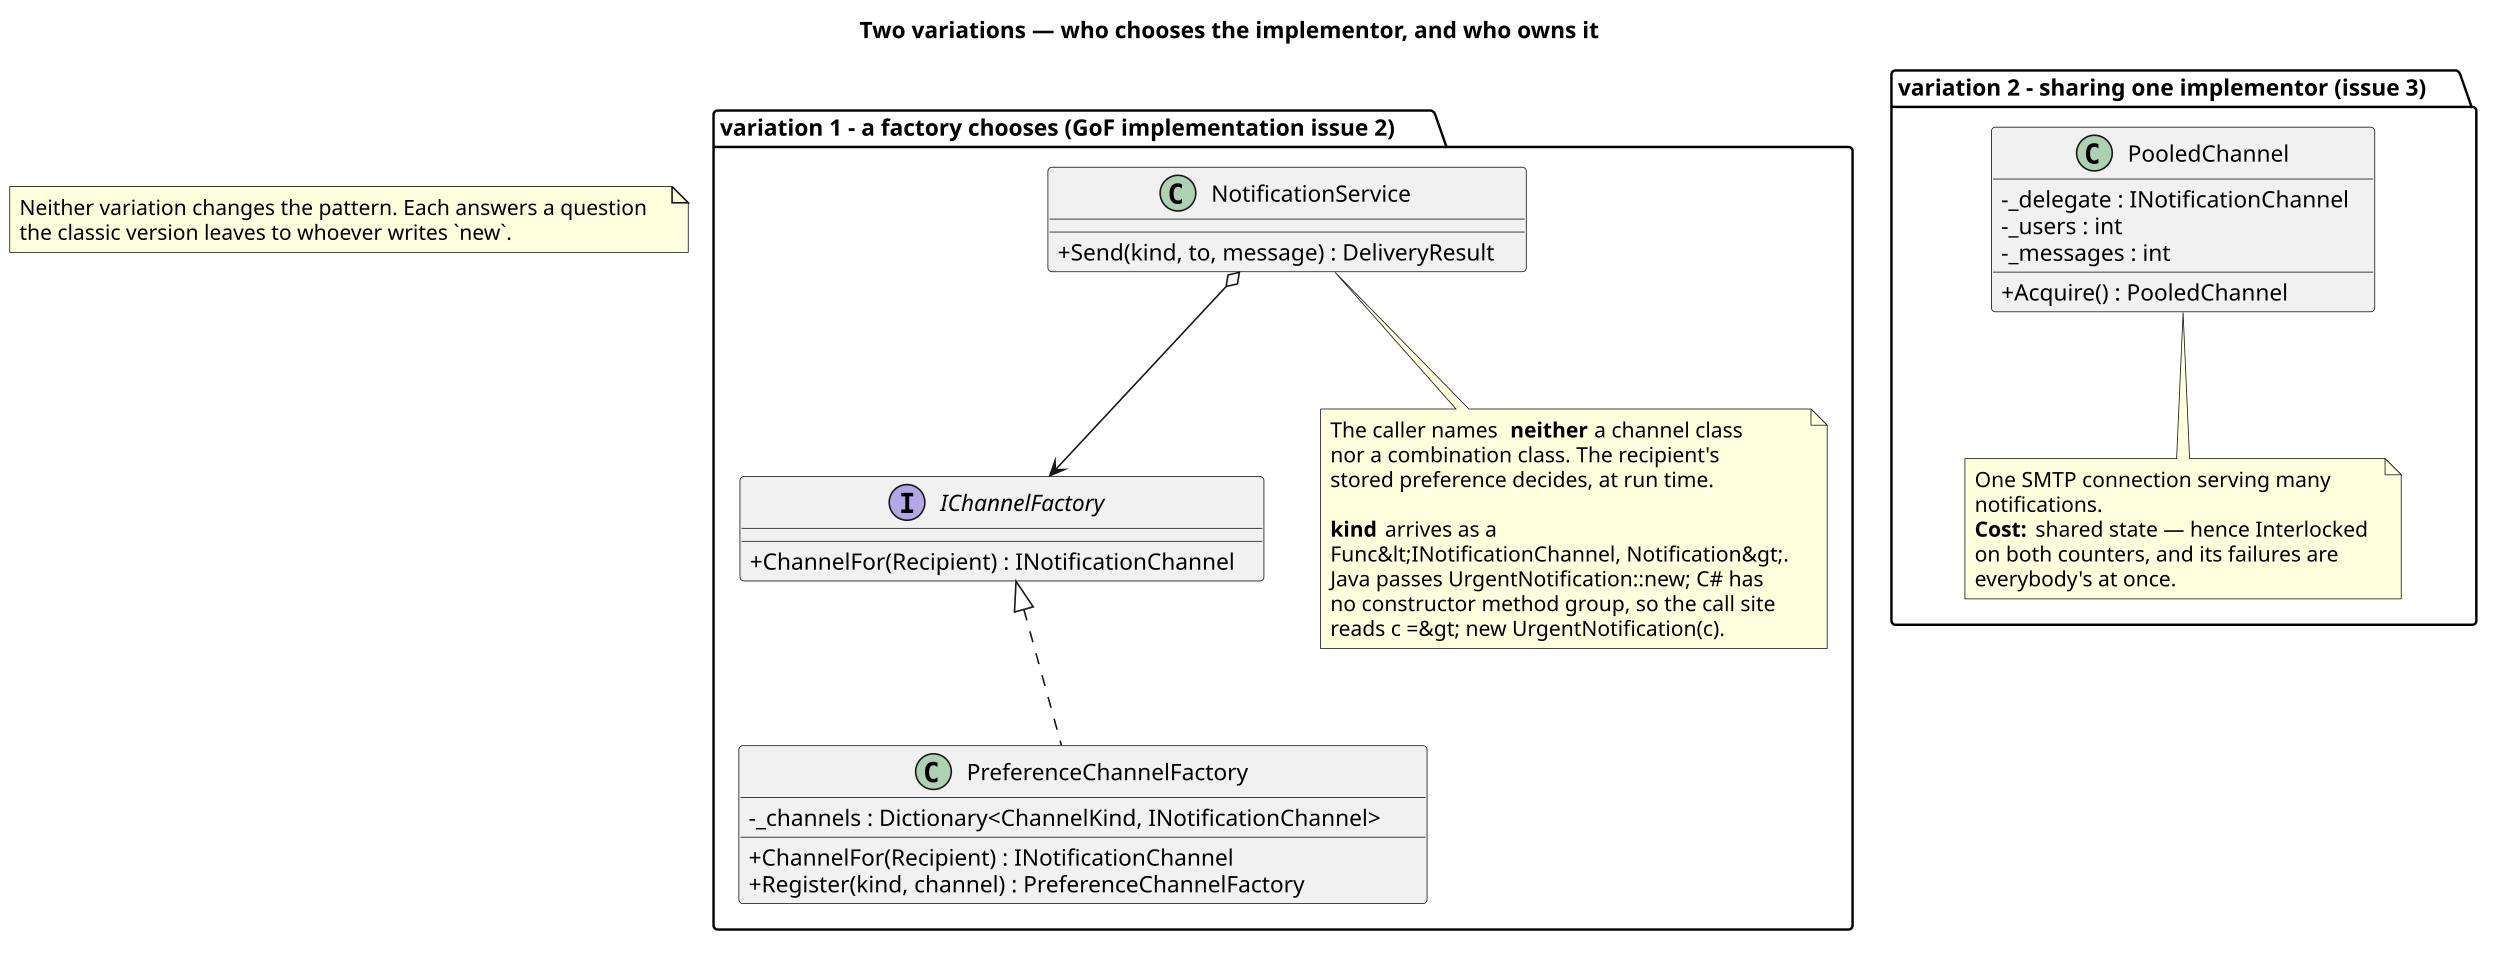
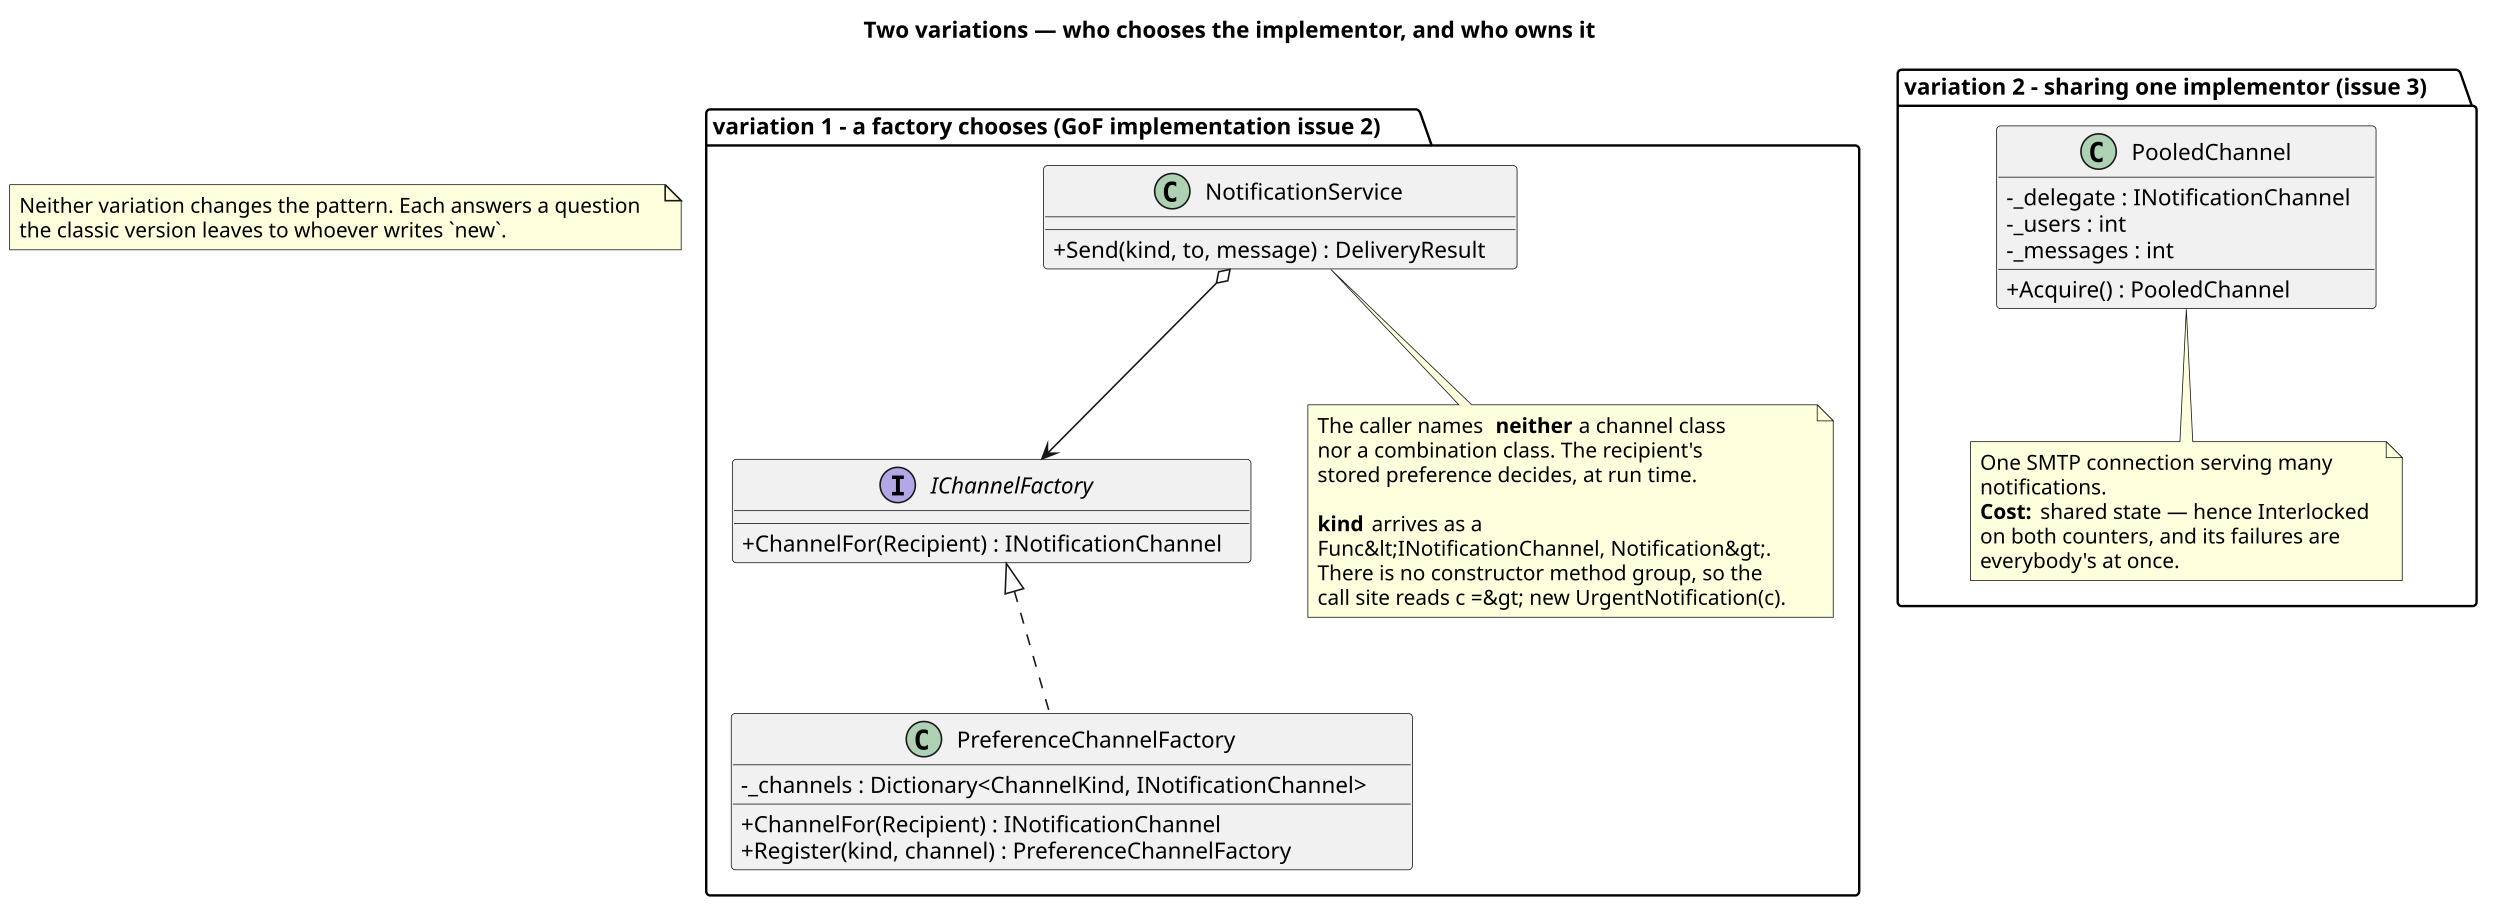
- <svg xmlns="http://www.w3.org/2000/svg" contentStyleType="text/css" data-diagram-type="CLASS" height="588px" preserveAspectRatio="none" style="width:1543px;height:588px;background:#FFFFFF;" version="1.1" viewBox="0 0 1543 588" width="1543px" zoomAndPan="magnify">
+ <svg xmlns="http://www.w3.org/2000/svg" contentStyleType="text/css" data-diagram-type="CLASS" height="573px" preserveAspectRatio="none" style="width:1559px;height:573px;background:#FFFFFF;" version="1.1" viewBox="0 0 1559 573" width="1559px" zoomAndPan="magnify">
  <defs />
  <g>
    <g class="title" data-source-line="2">
-       <text fill="#000000" font-family="sans-serif" font-size="14" font-weight="700" lengthAdjust="spacing" textLength="475.481" x="530.46" y="23.535">Two variations — who chooses the implementor, and who owns it</text>
+       <text fill="#000000" font-family="sans-serif" font-size="14" font-weight="700" lengthAdjust="spacing" textLength="475.481" x="538.46" y="23.535">Two variations — who chooses the implementor, and who owns it</text>
    </g>
    <g class="cluster" data-qualified-name="variation 1 - a factory chooses .GoF implementation issue 2." data-source-line="5" id="ent0001">
-       <path d="M442.9,68.218 L883.287,68.218 A3.75,3.75 0 0 1 885.787,70.718 L892.787,90.707 L1140.9,90.707 A2.5,2.5 0 0 1 1143.4,93.207 L1143.4,571.198 A2.5,2.5 0 0 1 1140.9,573.698 L442.9,573.698 A2.5,2.5 0 0 1 440.4,571.198 L440.4,70.718 A2.5,2.5 0 0 1 442.9,68.218" fill="none" style="stroke:#000000;stroke-width:1.5;" />
+       <path d="M442.9,68.218 L883.287,68.218 A3.75,3.75 0 0 1 885.787,70.718 L892.787,90.707 L1156.9,90.707 A2.5,2.5 0 0 1 1159.4,93.207 L1159.4,555.888 A2.5,2.5 0 0 1 1156.9,558.388 L442.9,558.388 A2.5,2.5 0 0 1 440.4,555.888 L440.4,70.718 A2.5,2.5 0 0 1 442.9,68.218" fill="none" style="stroke:#000000;stroke-width:1.5;" />
      <line style="stroke:#000000;stroke-width:1.5;" x1="440.4" x2="892.787" y1="90.707" y2="90.707" />
      <text fill="#000000" font-family="sans-serif" font-size="14" font-weight="700" lengthAdjust="spacing" textLength="439.387" x="444.4" y="83.753">variation 1 - a factory chooses (GoF implementation issue 2)</text>
    </g>
-     <g class="cluster" data-qualified-name="variation 2 - sharing one implementor .issue 3." data-source-line="33" id="ent0010">
-       <path d="M1169.9,43.488 L1515.958,43.488 A3.75,3.75 0 0 1 1518.458,45.988 L1525.458,65.977 L1525.9,65.977 A2.5,2.5 0 0 1 1528.4,68.477 L1528.4,383.108 A2.5,2.5 0 0 1 1525.9,385.608 L1169.9,385.608 A2.5,2.5 0 0 1 1167.4,383.108 L1167.4,45.988 A2.5,2.5 0 0 1 1169.9,43.488" fill="none" style="stroke:#000000;stroke-width:1.5;" />
-       <line style="stroke:#000000;stroke-width:1.5;" x1="1167.4" x2="1525.458" y1="65.977" y2="65.977" />
-       <text fill="#000000" font-family="sans-serif" font-size="14" font-weight="700" lengthAdjust="spacing" textLength="345.058" x="1171.4" y="59.023">variation 2 - sharing one implementor (issue 3)</text>
+     <g class="cluster" data-qualified-name="variation 2 - sharing one implementor .issue 3." data-source-line="32" id="ent0010">
+       <path d="M1185.9,43.488 L1531.958,43.488 A3.75,3.75 0 0 1 1534.458,45.988 L1541.458,65.977 L1541.9,65.977 A2.5,2.5 0 0 1 1544.4,68.477 L1544.4,375.458 A2.5,2.5 0 0 1 1541.9,377.958 L1185.9,377.958 A2.5,2.5 0 0 1 1183.4,375.458 L1183.4,45.988 A2.5,2.5 0 0 1 1185.9,43.488" fill="none" style="stroke:#000000;stroke-width:1.5;" />
+       <line style="stroke:#000000;stroke-width:1.5;" x1="1183.4" x2="1541.458" y1="65.977" y2="65.977" />
+       <text fill="#000000" font-family="sans-serif" font-size="14" font-weight="700" lengthAdjust="spacing" textLength="345.058" x="1187.4" y="59.023">variation 2 - sharing one implementor (issue 3)</text>
    </g>
    <g class="entity" data-qualified-name="variation 1 - a factory chooses .GoF implementation issue 2..IChannelFactory" data-source-line="6" id="ent0002">
-       <rect fill="#F1F1F1" height="64.488" rx="2.5" ry="2.5" style="stroke:#181818;stroke-width:0.5;" width="323.397" x="456.7" y="294.088" />
-       <ellipse cx="559.823" cy="310.088" fill="#B4A7E5" rx="11" ry="11" style="stroke:#181818;stroke-width:1;" />
-       <path d="M556.251,306.353 L556.251,304.195 L563.631,304.195 L563.631,306.353 L561.165,306.353 L561.165,314.43 L563.631,314.43 L563.631,316.588 L556.251,316.588 L556.251,314.43 L558.717,314.43 L558.717,306.353 Z " fill="#000000" />
-       <text fill="#000000" font-family="sans-serif" font-size="14" font-style="italic" lengthAdjust="spacing" textLength="108.65" x="580.323" y="315.379">IChannelFactory</text>
-       <line style="stroke:#181818;stroke-width:0.5;" x1="457.7" x2="779.097" y1="326.088" y2="326.088" />
-       <line style="stroke:#181818;stroke-width:0.5;" x1="457.7" x2="779.097" y1="334.088" y2="334.088" />
-       <text fill="#000000" font-family="sans-serif" font-size="14" lengthAdjust="spacing" textLength="311.397" x="462.7" y="351.623">+ChannelFor(Recipient) : INotificationChannel</text>
+       <rect fill="#F1F1F1" height="64.488" rx="2.5" ry="2.5" style="stroke:#181818;stroke-width:0.5;" width="323.397" x="456.7" y="286.438" />
+       <ellipse cx="559.823" cy="302.438" fill="#B4A7E5" rx="11" ry="11" style="stroke:#181818;stroke-width:1;" />
+       <path d="M556.251,298.703 L556.251,296.545 L563.631,296.545 L563.631,298.703 L561.165,298.703 L561.165,306.78 L563.631,306.78 L563.631,308.938 L556.251,308.938 L556.251,306.78 L558.717,306.78 L558.717,298.703 Z " fill="#000000" />
+       <text fill="#000000" font-family="sans-serif" font-size="14" font-style="italic" lengthAdjust="spacing" textLength="108.65" x="580.323" y="307.729">IChannelFactory</text>
+       <line style="stroke:#181818;stroke-width:0.5;" x1="457.7" x2="779.097" y1="318.438" y2="318.438" />
+       <line style="stroke:#181818;stroke-width:0.5;" x1="457.7" x2="779.097" y1="326.438" y2="326.438" />
+       <text fill="#000000" font-family="sans-serif" font-size="14" lengthAdjust="spacing" textLength="311.397" x="462.7" y="343.973">+ChannelFor(Recipient) : INotificationChannel</text>
    </g>
    <g class="entity" data-qualified-name="variation 1 - a factory chooses .GoF implementation issue 2..PreferenceChannelFactory" data-source-line="9" id="ent0003">
-       <rect fill="#F1F1F1" height="97.465" rx="2.5" ry="2.5" style="stroke:#181818;stroke-width:0.5;" width="424.781" x="456.01" y="460.238" />
-       <ellipse cx="576.141" cy="476.238" fill="#ADD1B2" rx="11" ry="11" style="stroke:#181818;stroke-width:1;" />
-       <path d="M578.615,482.381 Q578.033,482.68 577.394,482.83 Q576.755,482.979 576.05,482.979 Q573.543,482.979 572.223,481.327 Q570.903,479.675 570.903,476.554 Q570.903,473.425 572.223,471.773 Q573.543,470.121 576.05,470.121 Q576.755,470.121 577.403,470.271 Q578.05,470.42 578.615,470.719 L578.615,473.441 Q577.984,472.86 577.39,472.591 Q576.797,472.321 576.166,472.321 Q574.821,472.321 574.136,473.387 Q573.451,474.454 573.451,476.554 Q573.451,478.646 574.136,479.713 Q574.821,480.779 576.166,480.779 Q576.797,480.779 577.39,480.51 Q577.984,480.24 578.615,479.659 Z " fill="#000000" />
-       <text fill="#000000" font-family="sans-serif" font-size="14" lengthAdjust="spacing" textLength="176.019" x="596.641" y="481.529">PreferenceChannelFactory</text>
-       <line style="stroke:#181818;stroke-width:0.5;" x1="457.01" x2="879.791" y1="492.238" y2="492.238" />
-       <text fill="#000000" font-family="sans-serif" font-size="14" lengthAdjust="spacing" textLength="412.781" x="462.01" y="509.773">-_channels : Dictionary&lt;ChannelKind, INotificationChannel&gt;</text>
-       <line style="stroke:#181818;stroke-width:0.5;" x1="457.01" x2="879.791" y1="516.727" y2="516.727" />
-       <text fill="#000000" font-family="sans-serif" font-size="14" lengthAdjust="spacing" textLength="311.397" x="462.01" y="534.262">+ChannelFor(Recipient) : INotificationChannel</text>
-       <text fill="#000000" font-family="sans-serif" font-size="14" lengthAdjust="spacing" textLength="356.275" x="462.01" y="550.75">+Register(kind, channel) : PreferenceChannelFactory</text>
+       <rect fill="#F1F1F1" height="97.465" rx="2.5" ry="2.5" style="stroke:#181818;stroke-width:0.5;" width="424.781" x="456.01" y="444.928" />
+       <ellipse cx="576.141" cy="460.928" fill="#ADD1B2" rx="11" ry="11" style="stroke:#181818;stroke-width:1;" />
+       <path d="M578.615,467.071 Q578.033,467.37 577.394,467.52 Q576.755,467.669 576.05,467.669 Q573.543,467.669 572.223,466.017 Q570.903,464.365 570.903,461.244 Q570.903,458.115 572.223,456.463 Q573.543,454.811 576.05,454.811 Q576.755,454.811 577.403,454.961 Q578.05,455.11 578.615,455.409 L578.615,458.131 Q577.984,457.55 577.39,457.281 Q576.797,457.011 576.166,457.011 Q574.821,457.011 574.136,458.077 Q573.451,459.144 573.451,461.244 Q573.451,463.336 574.136,464.403 Q574.821,465.469 576.166,465.469 Q576.797,465.469 577.39,465.2 Q577.984,464.93 578.615,464.349 Z " fill="#000000" />
+       <text fill="#000000" font-family="sans-serif" font-size="14" lengthAdjust="spacing" textLength="176.019" x="596.641" y="466.219">PreferenceChannelFactory</text>
+       <line style="stroke:#181818;stroke-width:0.5;" x1="457.01" x2="879.791" y1="476.928" y2="476.928" />
+       <text fill="#000000" font-family="sans-serif" font-size="14" lengthAdjust="spacing" textLength="412.781" x="462.01" y="494.463">-_channels : Dictionary&lt;ChannelKind, INotificationChannel&gt;</text>
+       <line style="stroke:#181818;stroke-width:0.5;" x1="457.01" x2="879.791" y1="501.417" y2="501.417" />
+       <text fill="#000000" font-family="sans-serif" font-size="14" lengthAdjust="spacing" textLength="311.397" x="462.01" y="518.952">+ChannelFor(Recipient) : INotificationChannel</text>
+       <text fill="#000000" font-family="sans-serif" font-size="14" lengthAdjust="spacing" textLength="356.275" x="462.01" y="535.44">+Register(kind, channel) : PreferenceChannelFactory</text>
    </g>
    <g class="entity" data-qualified-name="variation 1 - a factory chooses .GoF implementation issue 2..NotificationService" data-source-line="14" id="ent0004">
-       <rect fill="#F1F1F1" height="64.488" rx="2.5" ry="2.5" style="stroke:#181818;stroke-width:0.5;" width="295.281" x="646.76" y="103.218" />
-       <ellipse cx="727.038" cy="119.218" fill="#ADD1B2" rx="11" ry="11" style="stroke:#181818;stroke-width:1;" />
-       <path d="M729.511,125.361 Q728.93,125.66 728.291,125.81 Q727.652,125.959 726.946,125.959 Q724.439,125.959 723.119,124.307 Q721.8,122.655 721.8,119.534 Q721.8,116.405 723.119,114.753 Q724.439,113.101 726.946,113.101 Q727.652,113.101 728.299,113.251 Q728.947,113.4 729.511,113.699 L729.511,116.421 Q728.88,115.84 728.287,115.571 Q727.693,115.301 727.062,115.301 Q725.717,115.301 725.033,116.368 Q724.348,117.434 724.348,119.534 Q724.348,121.626 725.033,122.693 Q725.717,123.759 727.062,123.759 Q727.693,123.759 728.287,123.49 Q728.88,123.22 729.511,122.639 Z " fill="#000000" />
-       <text fill="#000000" font-family="sans-serif" font-size="14" lengthAdjust="spacing" textLength="126.226" x="747.538" y="124.509">NotificationService</text>
-       <line style="stroke:#181818;stroke-width:0.5;" x1="647.76" x2="941.041" y1="135.218" y2="135.218" />
-       <line style="stroke:#181818;stroke-width:0.5;" x1="647.76" x2="941.041" y1="143.218" y2="143.218" />
-       <text fill="#000000" font-family="sans-serif" font-size="14" lengthAdjust="spacing" textLength="283.281" x="652.76" y="160.753">+Send(kind, to, message) : DeliveryResult</text>
+       <rect fill="#F1F1F1" height="64.488" rx="2.5" ry="2.5" style="stroke:#181818;stroke-width:0.5;" width="295.281" x="650.76" y="103.218" />
+       <ellipse cx="731.038" cy="119.218" fill="#ADD1B2" rx="11" ry="11" style="stroke:#181818;stroke-width:1;" />
+       <path d="M733.511,125.361 Q732.93,125.66 732.291,125.81 Q731.652,125.959 730.946,125.959 Q728.439,125.959 727.119,124.307 Q725.8,122.655 725.8,119.534 Q725.8,116.405 727.119,114.753 Q728.439,113.101 730.946,113.101 Q731.652,113.101 732.299,113.251 Q732.947,113.4 733.511,113.699 L733.511,116.421 Q732.88,115.84 732.287,115.571 Q731.693,115.301 731.062,115.301 Q729.717,115.301 729.033,116.368 Q728.348,117.434 728.348,119.534 Q728.348,121.626 729.033,122.693 Q729.717,123.759 731.062,123.759 Q731.693,123.759 732.287,123.49 Q732.88,123.22 733.511,122.639 Z " fill="#000000" />
+       <text fill="#000000" font-family="sans-serif" font-size="14" lengthAdjust="spacing" textLength="126.226" x="751.538" y="124.509">NotificationService</text>
+       <line style="stroke:#181818;stroke-width:0.5;" x1="651.76" x2="945.041" y1="135.218" y2="135.218" />
+       <line style="stroke:#181818;stroke-width:0.5;" x1="651.76" x2="945.041" y1="143.218" y2="143.218" />
+       <text fill="#000000" font-family="sans-serif" font-size="14" lengthAdjust="spacing" textLength="283.281" x="656.76" y="160.753">+Send(kind, to, message) : DeliveryResult</text>
    </g>
    <g class="entity" data-qualified-name="variation 1 - a factory chooses .GoF implementation issue 2..GMN7" data-source-line="21" id="ent0008">
-       <path d="M815.05,252.438 L815.05,400.233 A0,0 0 0 0 815.05,400.233 L1127.737,400.233 A0,0 0 0 0 1127.737,400.233 L1127.737,262.438 L1117.737,252.438 L906.65,252.438 L824.02,168.078 L898.65,252.438 L815.05,252.438 A0,0 0 0 0 815.05,252.438" fill="#FEFFDD" style="stroke:#181818;stroke-width:0.5;" />
-       <path d="M1117.737,252.438 L1117.737,262.438 L1127.737,262.438 L1117.737,252.438" fill="#FEFFDD" style="stroke:#181818;stroke-width:0.5;" />
-       <text fill="#000000" font-family="sans-serif" font-size="13" lengthAdjust="spacing" textLength="106.926" x="821.05" y="270.007">The caller names</text>
-       <text fill="#000000" font-family="sans-serif" font-size="13" font-weight="700" lengthAdjust="spacing" textLength="47.715" x="932.09" y="270.007">neither</text>
-       <text fill="#000000" font-family="sans-serif" font-size="13" lengthAdjust="spacing" textLength="95.297" x="983.918" y="270.007">a channel class</text>
-       <text fill="#000000" font-family="sans-serif" font-size="13" lengthAdjust="spacing" textLength="250.948" x="821.05" y="285.317">nor a combination class. The recipient's</text>
-       <text fill="#000000" font-family="sans-serif" font-size="13" lengthAdjust="spacing" textLength="245.699" x="821.05" y="300.628">stored preference decides, at run time.</text>
-       <text fill="#000000" font-family="sans-serif" font-size="13" lengthAdjust="spacing" textLength="4.113" x="821.05" y="315.938"> </text>
-       <text fill="#000000" font-family="sans-serif" font-size="13" font-weight="700" lengthAdjust="spacing" textLength="29.605" x="821.05" y="331.249">kind</text>
-       <text fill="#000000" font-family="sans-serif" font-size="13" lengthAdjust="spacing" textLength="71.386" x="854.769" y="331.249">arrives as a</text>
-       <text fill="#000000" font-family="sans-serif" font-size="13" lengthAdjust="spacing" textLength="291.688" x="821.05" y="346.559">Func&amp;lt;INotificationChannel, Notification&amp;gt;.</text>
-       <text fill="#000000" font-family="sans-serif" font-size="13" lengthAdjust="spacing" textLength="276.688" x="821.05" y="361.87">Java passes UrgentNotification::new; C# has</text>
-       <text fill="#000000" font-family="sans-serif" font-size="13" lengthAdjust="spacing" textLength="286.14" x="821.05" y="377.18">no constructor method group, so the call site</text>
-       <text fill="#000000" font-family="sans-serif" font-size="13" lengthAdjust="spacing" textLength="254.56" x="821.05" y="392.491">reads c =&amp;gt; new UrgentNotification(c).</text>
+       <path d="M815.58,252.438 L815.58,384.923 A0,0 0 0 0 815.58,384.923 L1143.21,384.923 A0,0 0 0 0 1143.21,384.923 L1143.21,262.438 L1133.21,252.438 L917.76,252.438 L829.93,168.028 L909.76,252.438 L815.58,252.438 A0,0 0 0 0 815.58,252.438" fill="#FEFFDD" style="stroke:#181818;stroke-width:0.5;" />
+       <path d="M1133.21,252.438 L1133.21,262.438 L1143.21,262.438 L1133.21,252.438" fill="#FEFFDD" style="stroke:#181818;stroke-width:0.5;" />
+       <text fill="#000000" font-family="sans-serif" font-size="13" lengthAdjust="spacing" textLength="106.926" x="821.58" y="270.007">The caller names</text>
+       <text fill="#000000" font-family="sans-serif" font-size="13" font-weight="700" lengthAdjust="spacing" textLength="47.715" x="932.62" y="270.007">neither</text>
+       <text fill="#000000" font-family="sans-serif" font-size="13" lengthAdjust="spacing" textLength="95.297" x="984.448" y="270.007">a channel class</text>
+       <text fill="#000000" font-family="sans-serif" font-size="13" lengthAdjust="spacing" textLength="250.948" x="821.58" y="285.317">nor a combination class. The recipient's</text>
+       <text fill="#000000" font-family="sans-serif" font-size="13" lengthAdjust="spacing" textLength="245.699" x="821.58" y="300.628">stored preference decides, at run time.</text>
+       <text fill="#000000" font-family="sans-serif" font-size="13" lengthAdjust="spacing" textLength="4.113" x="821.58" y="315.938"> </text>
+       <text fill="#000000" font-family="sans-serif" font-size="13" font-weight="700" lengthAdjust="spacing" textLength="29.605" x="821.58" y="331.249">kind</text>
+       <text fill="#000000" font-family="sans-serif" font-size="13" lengthAdjust="spacing" textLength="71.386" x="855.299" y="331.249">arrives as a</text>
+       <text fill="#000000" font-family="sans-serif" font-size="13" lengthAdjust="spacing" textLength="291.688" x="821.58" y="346.559">Func&amp;lt;INotificationChannel, Notification&amp;gt;.</text>
+       <text fill="#000000" font-family="sans-serif" font-size="13" lengthAdjust="spacing" textLength="288.774" x="821.58" y="361.87">There is no constructor method group, so the</text>
+       <text fill="#000000" font-family="sans-serif" font-size="13" lengthAdjust="spacing" textLength="306.63" x="821.58" y="377.18">call site reads c =&amp;gt; new UrgentNotification(c).</text>
    </g>
-     <g class="entity" data-qualified-name="variation 2 - sharing one implementor .issue 3..PooledChannel" data-source-line="34" id="ent0011">
-       <rect fill="#F1F1F1" height="113.953" rx="2.5" ry="2.5" style="stroke:#181818;stroke-width:0.5;" width="236.602" x="1229.1" y="78.488" />
-       <ellipse cx="1292.688" cy="94.488" fill="#ADD1B2" rx="11" ry="11" style="stroke:#181818;stroke-width:1;" />
-       <path d="M1295.161,100.631 Q1294.58,100.93 1293.941,101.08 Q1293.302,101.229 1292.596,101.229 Q1290.089,101.229 1288.769,99.577 Q1287.45,97.925 1287.45,94.804 Q1287.45,91.675 1288.769,90.023 Q1290.089,88.371 1292.596,88.371 Q1293.302,88.371 1293.949,88.52 Q1294.597,88.67 1295.161,88.969 L1295.161,91.691 Q1294.53,91.11 1293.937,90.841 Q1293.343,90.571 1292.712,90.571 Q1291.368,90.571 1290.683,91.638 Q1289.998,92.704 1289.998,94.804 Q1289.998,96.896 1290.683,97.963 Q1291.368,99.029 1292.712,99.029 Q1293.343,99.029 1293.937,98.76 Q1294.53,98.49 1295.161,97.909 Z " fill="#000000" />
-       <text fill="#000000" font-family="sans-serif" font-size="14" lengthAdjust="spacing" textLength="100.926" x="1313.188" y="99.779">PooledChannel</text>
-       <line style="stroke:#181818;stroke-width:0.5;" x1="1230.1" x2="1464.702" y1="110.488" y2="110.488" />
-       <text fill="#000000" font-family="sans-serif" font-size="14" lengthAdjust="spacing" textLength="224.602" x="1235.1" y="128.023">-_delegate : INotificationChannel</text>
-       <text fill="#000000" font-family="sans-serif" font-size="14" lengthAdjust="spacing" textLength="82.852" x="1235.1" y="144.512">-_users : int</text>
-       <text fill="#000000" font-family="sans-serif" font-size="14" lengthAdjust="spacing" textLength="112.902" x="1235.1" y="161">-_messages : int</text>
-       <line style="stroke:#181818;stroke-width:0.5;" x1="1230.1" x2="1464.702" y1="167.953" y2="167.953" />
-       <text fill="#000000" font-family="sans-serif" font-size="14" lengthAdjust="spacing" textLength="186.355" x="1235.1" y="185.488">+Acquire() : PooledChannel</text>
+     <g class="entity" data-qualified-name="variation 2 - sharing one implementor .issue 3..PooledChannel" data-source-line="33" id="ent0011">
+       <rect fill="#F1F1F1" height="113.953" rx="2.5" ry="2.5" style="stroke:#181818;stroke-width:0.5;" width="236.602" x="1245.1" y="78.488" />
+       <ellipse cx="1308.688" cy="94.488" fill="#ADD1B2" rx="11" ry="11" style="stroke:#181818;stroke-width:1;" />
+       <path d="M1311.161,100.631 Q1310.58,100.93 1309.941,101.08 Q1309.302,101.229 1308.596,101.229 Q1306.089,101.229 1304.769,99.577 Q1303.45,97.925 1303.45,94.804 Q1303.45,91.675 1304.769,90.023 Q1306.089,88.371 1308.596,88.371 Q1309.302,88.371 1309.949,88.52 Q1310.597,88.67 1311.161,88.969 L1311.161,91.691 Q1310.53,91.11 1309.937,90.841 Q1309.343,90.571 1308.712,90.571 Q1307.368,90.571 1306.683,91.638 Q1305.998,92.704 1305.998,94.804 Q1305.998,96.896 1306.683,97.963 Q1307.368,99.029 1308.712,99.029 Q1309.343,99.029 1309.937,98.76 Q1310.53,98.49 1311.161,97.909 Z " fill="#000000" />
+       <text fill="#000000" font-family="sans-serif" font-size="14" lengthAdjust="spacing" textLength="100.926" x="1329.188" y="99.779">PooledChannel</text>
+       <line style="stroke:#181818;stroke-width:0.5;" x1="1246.1" x2="1480.702" y1="110.488" y2="110.488" />
+       <text fill="#000000" font-family="sans-serif" font-size="14" lengthAdjust="spacing" textLength="224.602" x="1251.1" y="128.023">-_delegate : INotificationChannel</text>
+       <text fill="#000000" font-family="sans-serif" font-size="14" lengthAdjust="spacing" textLength="82.852" x="1251.1" y="144.512">-_users : int</text>
+       <text fill="#000000" font-family="sans-serif" font-size="14" lengthAdjust="spacing" textLength="112.902" x="1251.1" y="161">-_messages : int</text>
+       <line style="stroke:#181818;stroke-width:0.5;" x1="1246.1" x2="1480.702" y1="167.953" y2="167.953" />
+       <text fill="#000000" font-family="sans-serif" font-size="14" lengthAdjust="spacing" textLength="186.355" x="1251.1" y="185.488">+Acquire() : PooledChannel</text>
    </g>
-     <g class="entity" data-qualified-name="variation 2 - sharing one implementor .issue 3..GMN12" data-source-line="41" id="ent0013">
-       <path d="M1212.75,283.058 L1212.75,369.611 A0,0 0 0 0 1212.75,369.611 L1482.045,369.611 A0,0 0 0 0 1482.045,369.611 L1482.045,293.058 L1472.045,283.058 L1351.4,283.058 L1347.4,192.878 L1343.4,283.058 L1212.75,283.058 A0,0 0 0 0 1212.75,283.058" fill="#FEFFDD" style="stroke:#181818;stroke-width:0.5;" />
-       <path d="M1472.045,283.058 L1472.045,293.058 L1482.045,293.058 L1472.045,283.058" fill="#FEFFDD" style="stroke:#181818;stroke-width:0.5;" />
-       <text fill="#000000" font-family="sans-serif" font-size="13" lengthAdjust="spacing" textLength="224.847" x="1218.75" y="300.627">One SMTP connection serving many</text>
-       <text fill="#000000" font-family="sans-serif" font-size="13" lengthAdjust="spacing" textLength="82.462" x="1218.75" y="315.937">notifications.</text>
-       <text fill="#000000" font-family="sans-serif" font-size="13" font-weight="700" lengthAdjust="spacing" textLength="33.395" x="1218.75" y="331.248">Cost:</text>
-       <text fill="#000000" font-family="sans-serif" font-size="13" lengthAdjust="spacing" textLength="210.787" x="1256.258" y="331.248">shared state — hence Interlocked</text>
-       <text fill="#000000" font-family="sans-serif" font-size="13" lengthAdjust="spacing" textLength="233.924" x="1218.75" y="346.558">on both counters, and its failures are</text>
-       <text fill="#000000" font-family="sans-serif" font-size="13" lengthAdjust="spacing" textLength="128.407" x="1218.75" y="361.869">everybody's at once.</text>
+     <g class="entity" data-qualified-name="variation 2 - sharing one implementor .issue 3..GMN12" data-source-line="40" id="ent0013">
+       <path d="M1228.75,275.408 L1228.75,361.961 A0,0 0 0 0 1228.75,361.961 L1498.045,361.961 A0,0 0 0 0 1498.045,361.961 L1498.045,285.408 L1488.045,275.408 L1367.4,275.408 L1363.4,192.808 L1359.4,275.408 L1228.75,275.408 A0,0 0 0 0 1228.75,275.408" fill="#FEFFDD" style="stroke:#181818;stroke-width:0.5;" />
+       <path d="M1488.045,275.408 L1488.045,285.408 L1498.045,285.408 L1488.045,275.408" fill="#FEFFDD" style="stroke:#181818;stroke-width:0.5;" />
+       <text fill="#000000" font-family="sans-serif" font-size="13" lengthAdjust="spacing" textLength="224.847" x="1234.75" y="292.977">One SMTP connection serving many</text>
+       <text fill="#000000" font-family="sans-serif" font-size="13" lengthAdjust="spacing" textLength="82.462" x="1234.75" y="308.287">notifications.</text>
+       <text fill="#000000" font-family="sans-serif" font-size="13" font-weight="700" lengthAdjust="spacing" textLength="33.395" x="1234.75" y="323.598">Cost:</text>
+       <text fill="#000000" font-family="sans-serif" font-size="13" lengthAdjust="spacing" textLength="210.787" x="1272.258" y="323.598">shared state — hence Interlocked</text>
+       <text fill="#000000" font-family="sans-serif" font-size="13" lengthAdjust="spacing" textLength="233.924" x="1234.75" y="338.908">on both counters, and its failures are</text>
+       <text fill="#000000" font-family="sans-serif" font-size="13" lengthAdjust="spacing" textLength="128.407" x="1234.75" y="354.219">everybody's at once.</text>
    </g>
-     <g class="entity" data-qualified-name="N1" data-source-line="50" id="ent0015">
+     <g class="entity" data-qualified-name="N1" data-source-line="49" id="ent0015">
      <path d="M6,115.148 L6,155.769 L424.795,155.769 L424.795,125.148 L414.795,115.148 L6,115.148" fill="#FEFFDD" style="stroke:#181818;stroke-width:0.5;" />
      <path d="M414.795,115.148 L414.795,125.148 L424.795,125.148 L414.795,115.148" fill="#FEFFDD" style="stroke:#181818;stroke-width:1;" />
      <text fill="#000000" font-family="sans-serif" font-size="13" lengthAdjust="spacing" textLength="397.795" x="12" y="132.717">Neither variation changes the pattern. Each answers a question</text>
      <text fill="#000000" font-family="sans-serif" font-size="13" lengthAdjust="spacing" textLength="323.426" x="12" y="148.027">the classic version leaves to whoever writes `new`.</text>
    </g>
    <g class="link" data-entity-1="ent0002" data-entity-2="ent0003" data-link-type="extension" data-source-line="17" id="lnk5">
-       <path codeLine="17" d="M631.91,376.146 C639.63,404.046 646.22,427.868 655.09,459.888" fill="none" id="IChannelFactory-backto-PreferenceChannelFactory" style="stroke:#181818;stroke-width:1;stroke-dasharray:7,7;" />
-       <polygon fill="none" points="627.11,358.798,626.128,377.747,637.693,374.546,627.11,358.798" style="stroke:#181818;stroke-width:1;stroke-linejoin:miter;stroke-miterlimit:10;" />
+       <path codeLine="17" d="M632.57,368.7 C640.1,394.74 645.88,414.738 654.47,444.468" fill="none" id="IChannelFactory-backto-PreferenceChannelFactory" style="stroke:#181818;stroke-width:1;stroke-dasharray:7,7;" />
+       <polygon fill="none" points="627.57,351.408,626.806,370.367,638.334,367.033,627.57,351.408" style="stroke:#181818;stroke-width:1;stroke-linejoin:miter;stroke-miterlimit:10;" />
    </g>
    <g class="link" data-entity-1="ent0004" data-entity-2="ent0002" data-link-type="aggregation" data-source-line="18" id="lnk6">
-       <path codeLine="18" d="M756.758,176.857 C724.268,211.717 683.889,255.061 651.359,289.961" fill="none" id="NotificationService-IChannelFactory" style="stroke:#181818;stroke-width:1;" />
-       <polygon fill="none" points="764.94,168.078,757.923,169.74,756.758,176.857,763.775,175.195,764.94,168.078" style="stroke:#181818;stroke-width:1;stroke-linejoin:miter;stroke-miterlimit:10;" />
-       <polygon fill="#181818" points="647.95,293.618,657.013,289.762,651.359,289.961,651.16,284.307,647.95,293.618" style="stroke:#181818;stroke-width:1;stroke-linejoin:miter;stroke-miterlimit:10;" />
+       <path codeLine="18" d="M758.584,176.543 C725.654,209.703 686.134,249.491 653.214,282.631" fill="none" id="NotificationService-IChannelFactory" style="stroke:#181818;stroke-width:1;" />
+       <polygon fill="none" points="767.04,168.028,759.974,169.467,758.584,176.543,765.65,175.104,767.04,168.028" style="stroke:#181818;stroke-width:1;stroke-linejoin:miter;stroke-miterlimit:10;" />
+       <polygon fill="#181818" points="649.69,286.178,658.871,282.612,653.214,282.631,653.195,276.974,649.69,286.178" style="stroke:#181818;stroke-width:1;stroke-linejoin:miter;stroke-miterlimit:10;" />
    </g>
  </g>
</svg>
